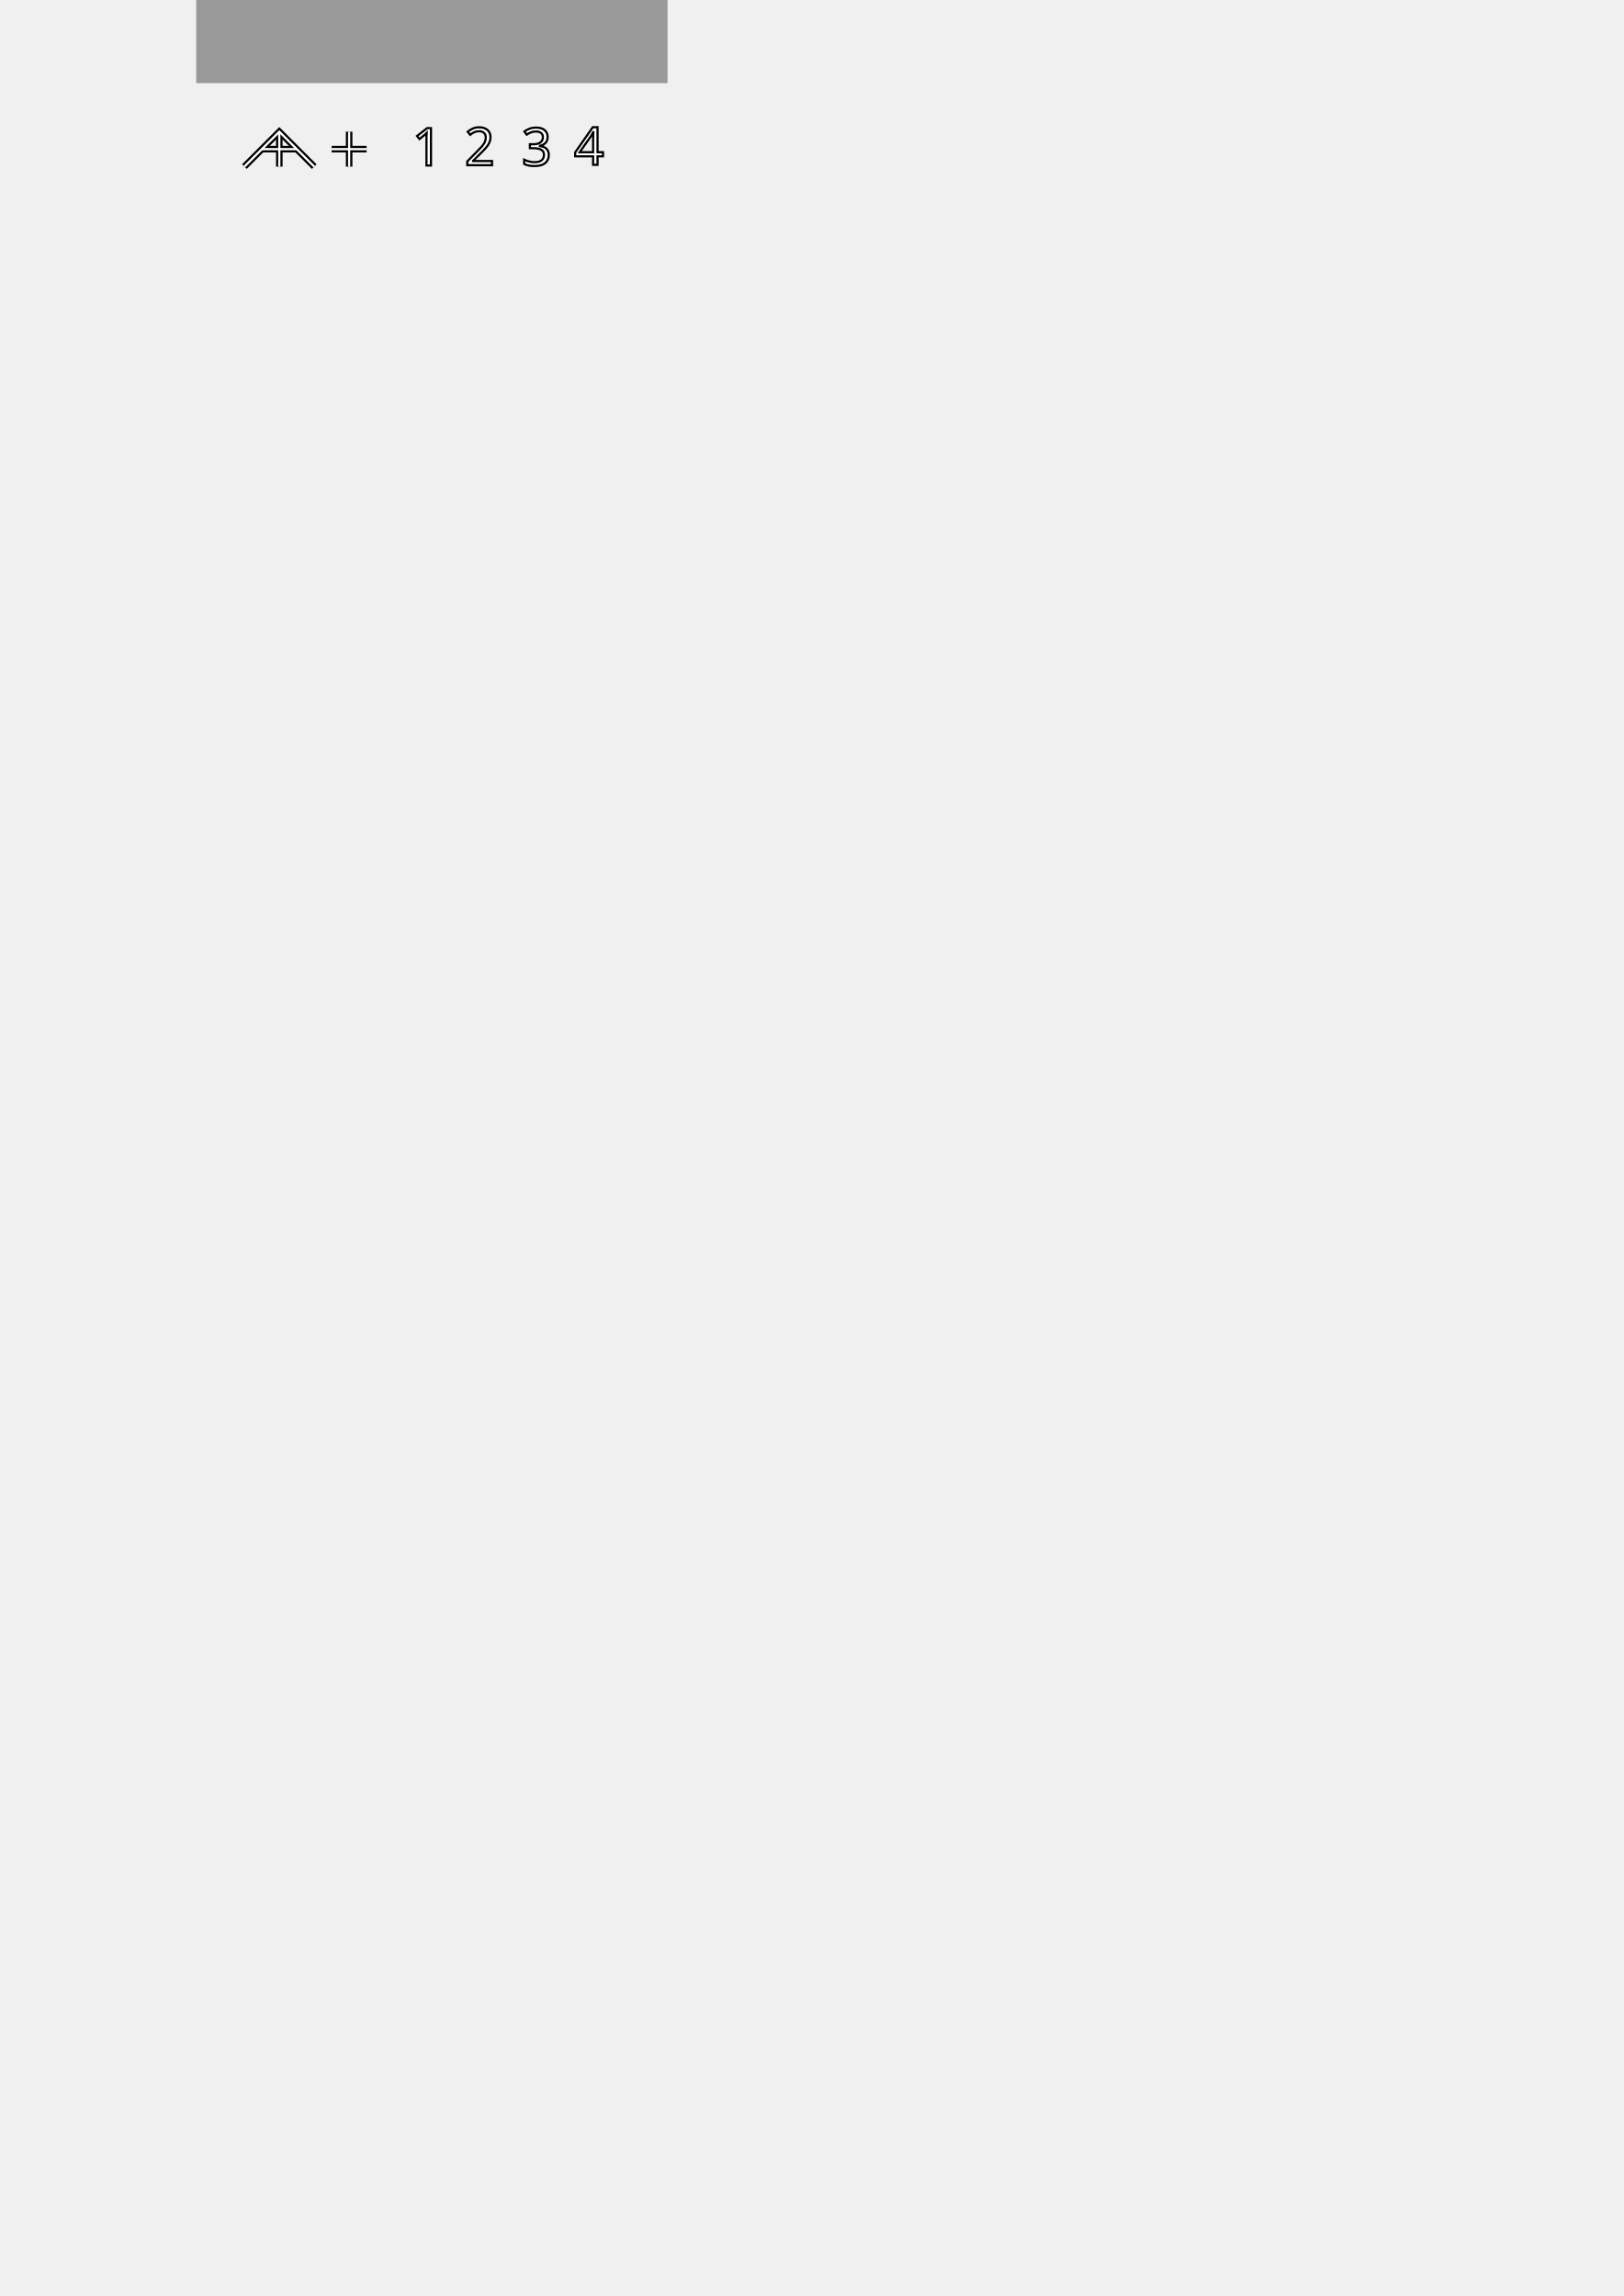
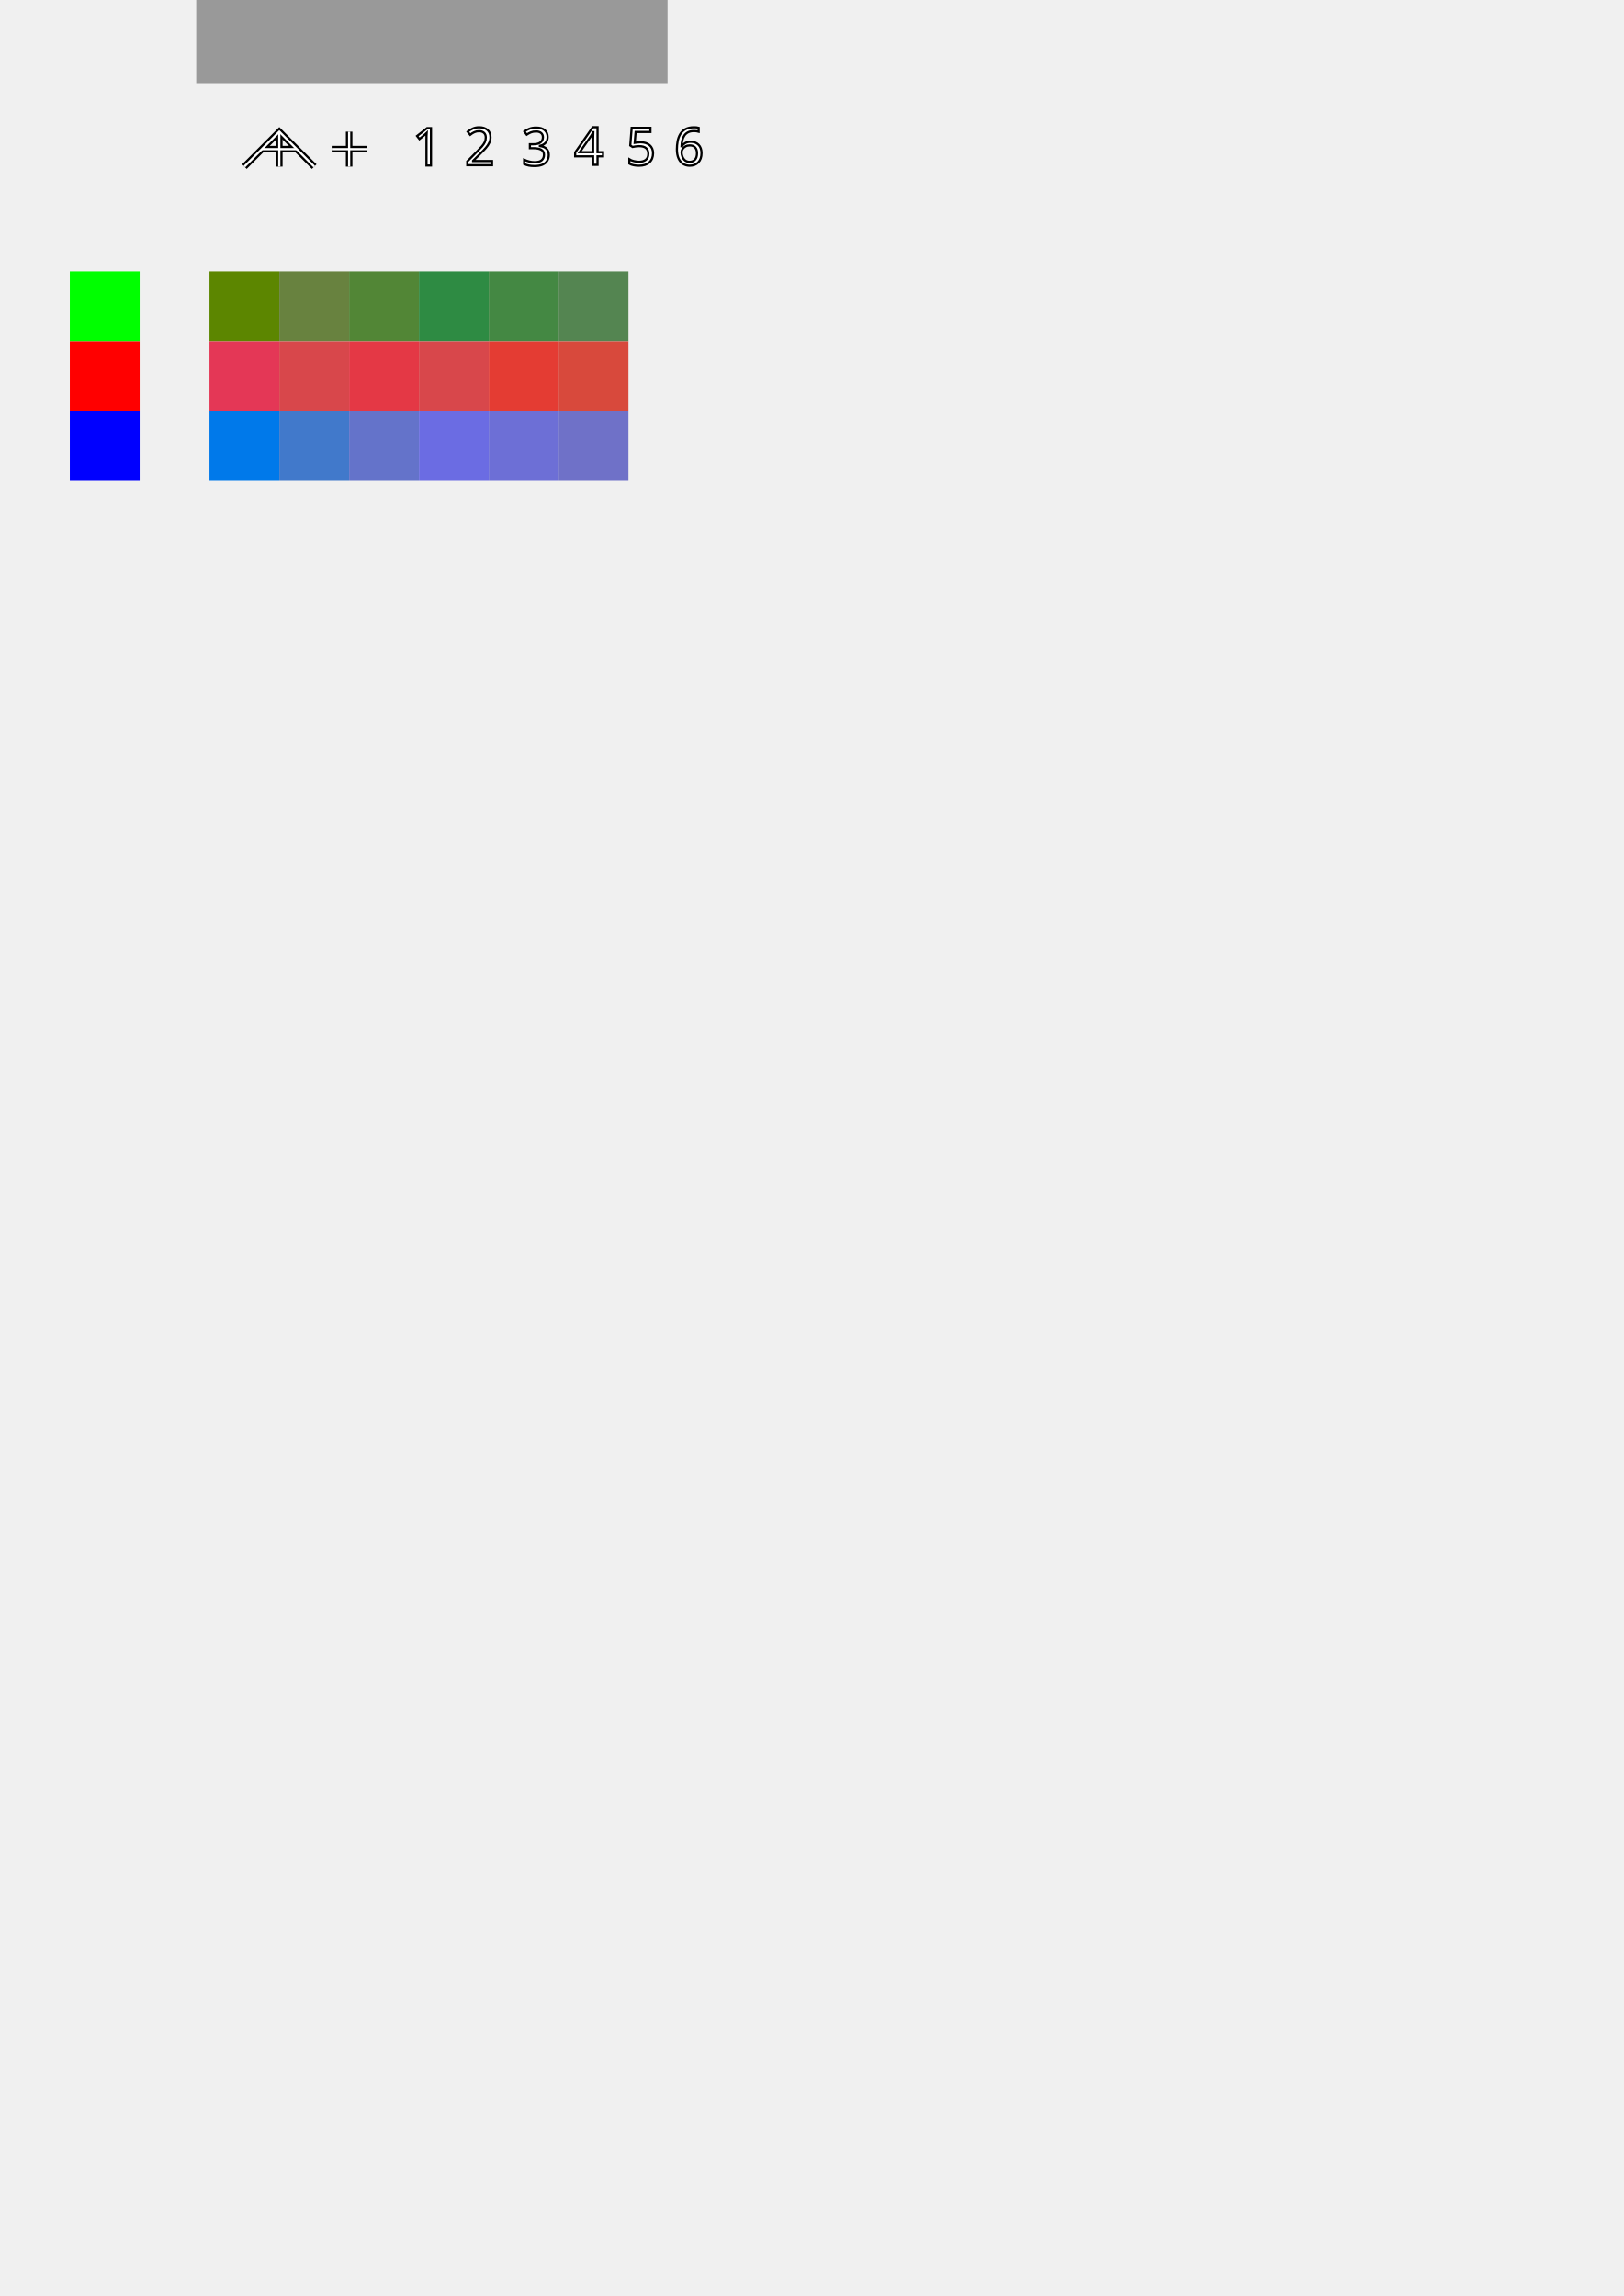
<svg xmlns="http://www.w3.org/2000/svg" width="744.094" height="1052.362" id="svg2" version="1.1">
  <defs id="defs4" />
  <g id="layer1">
    <rect style="fill:#999999;fill-opacity:1;stroke:none" id="rect3914" width="216" height="48" x="89.921" y="-9.891" />
    <path style="fill:#eeeeec;stroke:#000000;stroke-width:3;stroke-linecap:butt;stroke-linejoin:miter;stroke-miterlimit:4;stroke-opacity:1;stroke-dasharray:none" d="m 160,60.362 0,16" id="path2991-9" />
    <path style="fill:#eeeeec;stroke:#000000;stroke-width:3;stroke-linecap:butt;stroke-linejoin:miter;stroke-miterlimit:4;stroke-opacity:1;stroke-dasharray:none" d="m 152,68.362 16,0" id="path2993-0" />
    <path style="fill:none;stroke:#ffffff;stroke-width:1px;stroke-linecap:butt;stroke-linejoin:miter;stroke-opacity:1" d="m 160,60.362 0,16" id="path2991" />
    <path style="fill:none;stroke:#ffffff;stroke-width:1px;stroke-linecap:butt;stroke-linejoin:miter;stroke-opacity:1" d="m 152,68.362 16,0" id="path2993" />
    <text xml:space="preserve" style="font-size:48px;font-style:normal;font-variant:normal;font-weight:normal;font-stretch:normal;line-height:125%;letter-spacing:0px;word-spacing:0px;fill:#ffffff;fill-opacity:1;stroke:#000000;font-family:Ubuntu Mono;-inkscape-font-specification:Ubuntu Mono" x="188.988" y="75.862" id="text3820">
      <tspan id="tspan3822" x="188.988" y="75.862" style="font-size:24px;fill:#ffffff;stroke:#000000">1</tspan>
    </text>
    <text xml:space="preserve" style="font-size:48px;font-style:normal;font-variant:normal;font-weight:normal;font-stretch:normal;line-height:125%;letter-spacing:0px;word-spacing:0px;fill:#ffffff;fill-opacity:1;stroke:#000000;font-family:Ubuntu Mono;-inkscape-font-specification:Ubuntu Mono" x="212.988" y="75.718" id="text3820-6">
      <tspan id="tspan3822-6" x="212.988" y="75.718" style="font-size:24px;fill:#ffffff;stroke:#000000">2</tspan>
    </text>
    <text xml:space="preserve" style="font-size:48px;font-style:normal;font-variant:normal;font-weight:normal;font-stretch:normal;line-height:125%;letter-spacing:0px;word-spacing:0px;fill:#ffffff;fill-opacity:1;stroke:#000000;font-family:Ubuntu Mono;-inkscape-font-specification:Ubuntu Mono" x="239.132" y="75.862" id="text3820-6-0">
      <tspan id="tspan3822-6-0" x="239.132" y="75.862" style="font-size:24px;fill:#ffffff;stroke:#000000">3</tspan>
    </text>
    <text xml:space="preserve" style="font-size:48px;font-style:normal;font-variant:normal;font-weight:normal;font-stretch:normal;line-height:125%;letter-spacing:0px;word-spacing:0px;fill:#ffffff;fill-opacity:1;stroke:#000000;font-family:Ubuntu Mono;-inkscape-font-specification:Ubuntu Mono" x="263.084" y="75.55" id="text3820-6-0-8">
      <tspan id="tspan3822-6-0-9" x="263.084" y="75.55" style="font-size:24px;fill:#ffffff;stroke:#000000">4</tspan>
    </text>
    <path style="fill:#eeeeec;stroke:#000000;stroke-width:3;stroke-linecap:butt;stroke-linejoin:miter;stroke-miterlimit:4;stroke-opacity:1;stroke-dasharray:none" d="m 128,60.362 0,16" id="path2991-9-0" />
    <path style="fill:#eeeeec;stroke:#000000;stroke-width:3;stroke-linecap:butt;stroke-linejoin:miter;stroke-miterlimit:4;stroke-opacity:1;stroke-dasharray:none" d="m 120,68.362 16,0" id="path2993-0-4" />
    <path style="fill:none;stroke:#000000;stroke-width:3;stroke-linecap:butt;stroke-linejoin:miter;stroke-opacity:1;stroke-miterlimit:4;stroke-dasharray:none" d="m 112,76.362 16,-16 16,16" id="path2987" />
    <path style="fill:none;stroke:#ffffff;stroke-width:1px;stroke-linecap:butt;stroke-linejoin:miter;stroke-opacity:1" d="m 128,60.362 0,16" id="path2991-2" />
    <path style="fill:none;stroke:#ffffff;stroke-width:1px;stroke-linecap:butt;stroke-linejoin:miter;stroke-opacity:1" d="m 112,76.362 16,-16 16,16" id="path2987-6" />
    <path style="fill:none;stroke:#ffffff;stroke-width:1px;stroke-linecap:butt;stroke-linejoin:miter;stroke-opacity:1" d="m 120,68.362 16,0" id="path2993-3" />
+     <rect style="fill:#5c8600;fill-opacity:1;stroke:none" id="rect3002" width="32" height="32" x="96" y="124.362" />
+     <rect style="fill:#68823f;fill-opacity:1;stroke:none" id="rect3002-8" width="32" height="32" x="128" y="124.362" />
+     <rect style="fill:#528636;fill-opacity:1;stroke:none" id="rect3002-2" width="32" height="32" x="160" y="124.362" />
+     <rect style="fill:#2e8b43;fill-opacity:1;stroke:none" id="rect3002-6" width="32" height="32" x="192" y="124.362" />
+     <rect style="fill:#548551;fill-opacity:1;stroke:none" id="rect3002-6-7" width="32" height="32" x="256" y="124.362" />
+     <rect style="fill:#e43756;fill-opacity:1;stroke:none" id="rect3002-85" width="32" height="32" x="96" y="156.362" />
+     <rect style="fill:#d8474b;fill-opacity:1;stroke:none" id="rect3002-8-3" width="32" height="32" x="128" y="156.362" />
+     <rect style="fill:#e43845;fill-opacity:1;stroke:none" id="rect3002-2-9" width="32" height="32" x="160" y="156.362" />
+     <rect style="fill:#d8474b;fill-opacity:1;stroke:none" id="rect3002-6-5" width="32" height="32" x="192" y="156.362" />
+     <rect style="fill:#d8493c;fill-opacity:1;stroke:none" id="rect3002-6-7-3" width="32" height="32" x="256" y="156.362" />
+     <rect style="fill:#0079ea;fill-opacity:1;stroke:none" id="rect3002-85-9" width="32" height="32" x="96" y="188.362" />
+     <rect style="fill:#4179cb;fill-opacity:1;stroke:none" id="rect3002-8-3-2" width="32" height="32" x="128" y="188.362" />
+     <rect style="fill:#6473ca;fill-opacity:1;stroke:none" id="rect3002-2-9-1" width="32" height="32" x="160" y="188.362" />
+     <rect style="fill:#6b6ce3;fill-opacity:1;stroke:none" id="rect3002-6-5-6" width="32" height="32" x="192" y="188.362" />
+     <rect style="fill:#6f71c8;fill-opacity:1;stroke:none" id="rect3002-6-7-3-2" width="32" height="32" x="256" y="188.362" />
+     <rect style="fill:#448843;fill-opacity:1;stroke:none" id="rect3002-6-7-1" width="32" height="32" x="224" y="124.362" />
+     <rect style="fill:#e43c33;fill-opacity:1;stroke:none" id="rect3002-6-7-3-5" width="32" height="32" x="224" y="156.362" />
+     <rect style="fill:#6d6fd6;fill-opacity:1;stroke:none" id="rect3002-6-7-3-2-0" width="32" height="32" x="224" y="188.362" />
+     <rect style="fill:#00ff00;fill-opacity:1;stroke:none" id="rect3002-1" width="32" height="32" x="32" y="124.362" />
+     <rect style="fill:#ff0000;fill-opacity:1;stroke:none" id="rect3002-1-2" width="32" height="32" x="32" y="156.362" />
+     <rect style="fill:#0000ff;fill-opacity:1;stroke:none" id="rect3002-1-2-2" width="32" height="32" x="32" y="188.362" />
+     <text xml:space="preserve" style="font-size:48px;font-style:normal;font-variant:normal;font-weight:normal;font-stretch:normal;line-height:125%;letter-spacing:0px;word-spacing:0px;fill:#ffffff;fill-opacity:1;stroke:#000000;font-family:Ubuntu Mono;-inkscape-font-specification:Ubuntu Mono" x="286.916" y="75.718" id="text3820-6-0-8-5">
+       <tspan id="tspan3822-6-0-9-8" x="286.916" y="75.718" style="font-size:24px;fill:#ffffff;stroke:#000000">5</tspan>
+     </text>
+     <text xml:space="preserve" style="font-size:48px;font-style:normal;font-variant:normal;font-weight:normal;font-stretch:normal;line-height:125%;letter-spacing:0px;word-spacing:0px;fill:#ffffff;fill-opacity:1;stroke:#000000;font-family:Ubuntu Mono;-inkscape-font-specification:Ubuntu Mono" x="308.892" y="75.718" id="text3820-6-0-8-5-1">
+       <tspan id="tspan3822-6-0-9-8-2" x="308.892" y="75.718" style="font-size:24px;fill:#ffffff;stroke:#000000">6</tspan>
+     </text>
  </g>
</svg>
